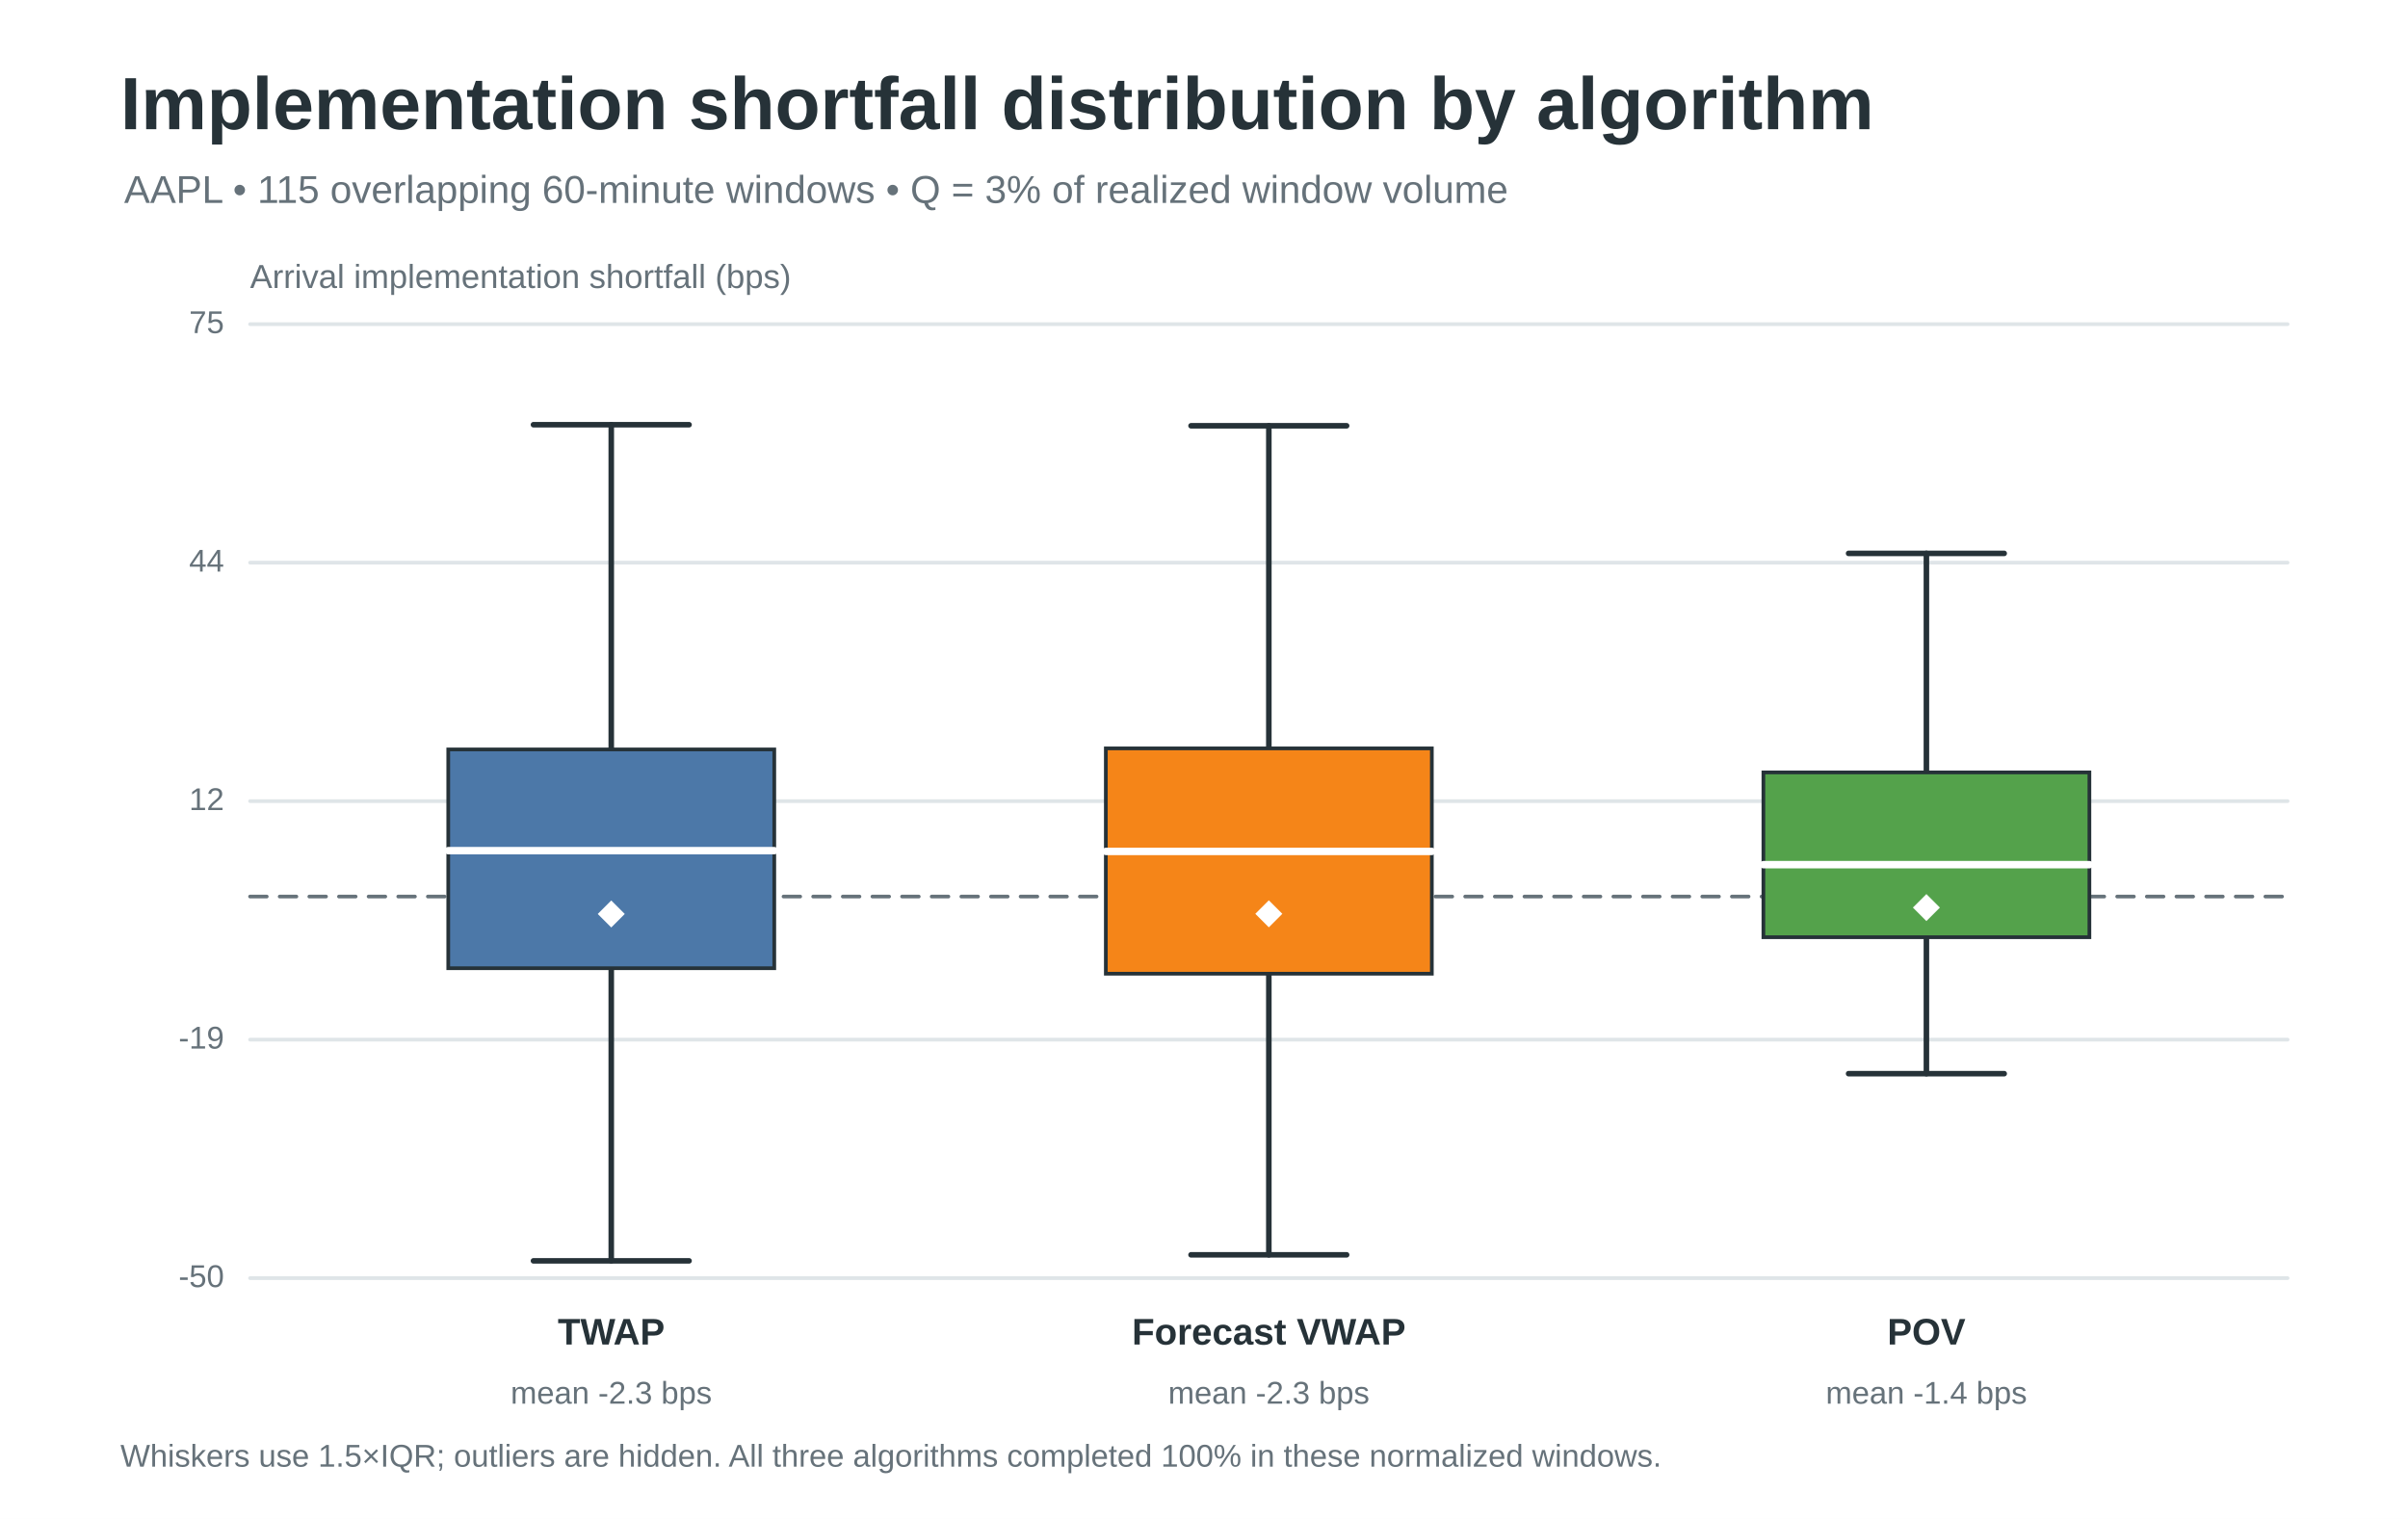
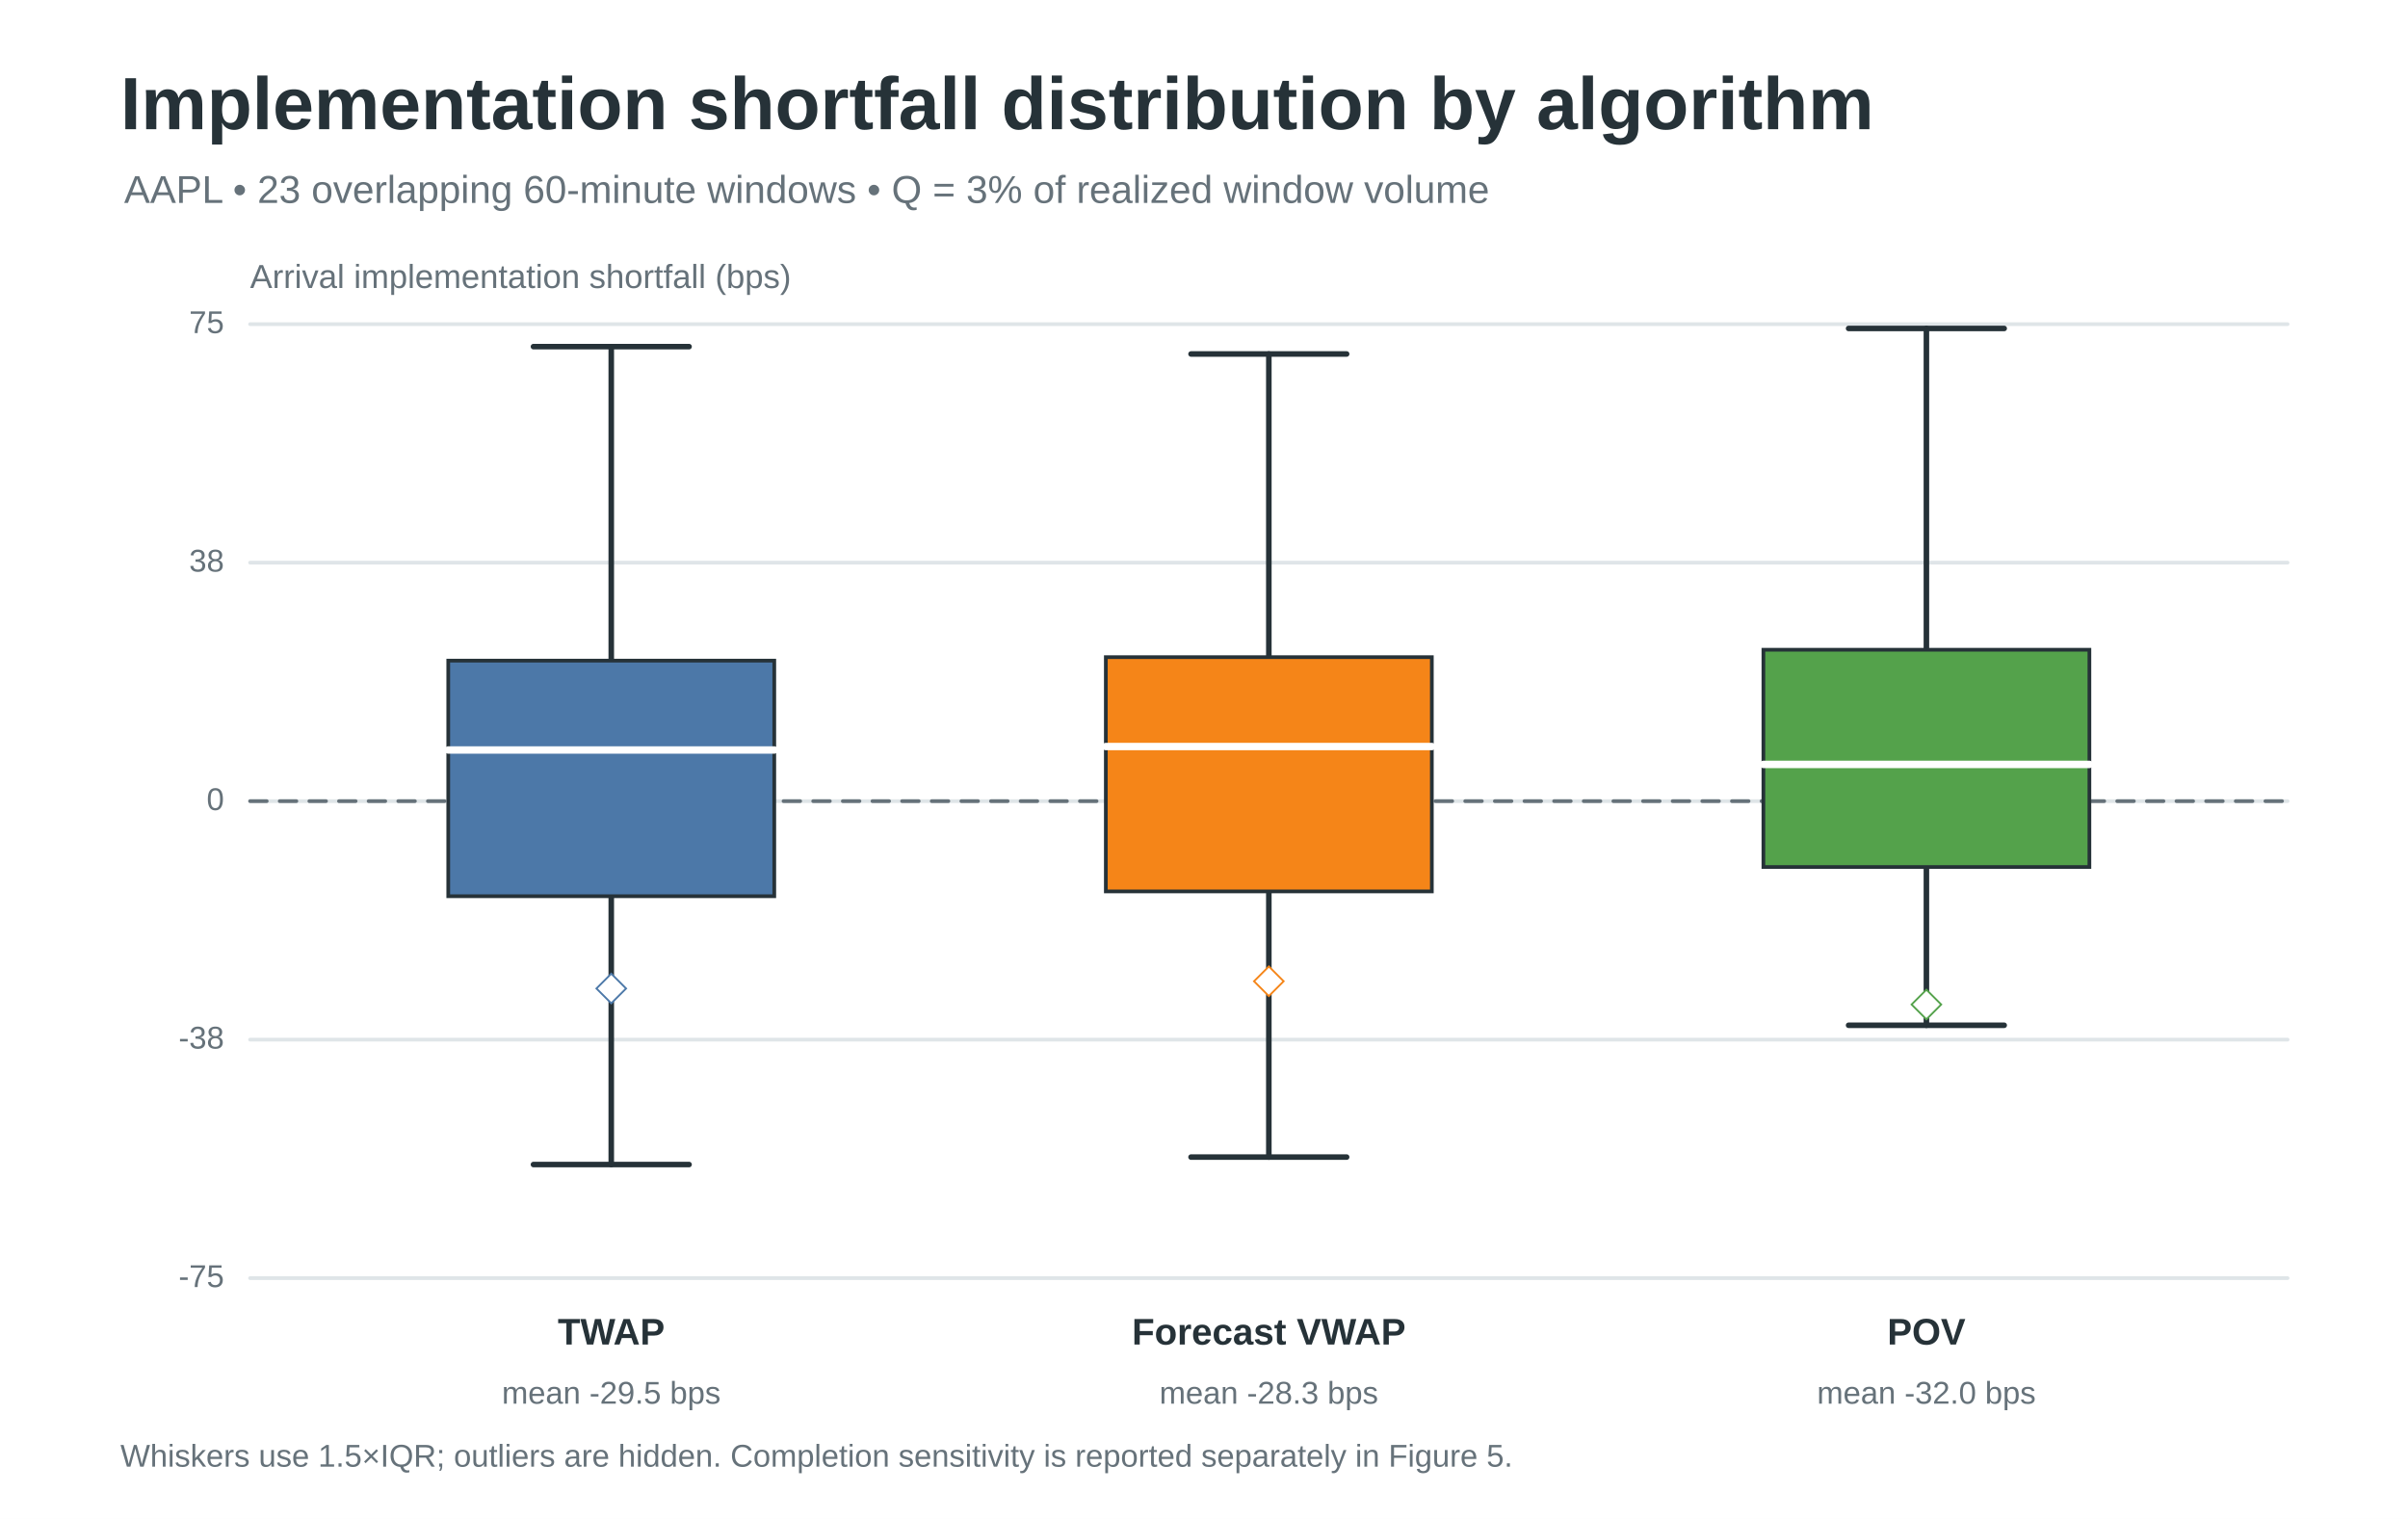
<svg xmlns="http://www.w3.org/2000/svg" width="1300" height="820" viewBox="0 0 1300 820">
  <rect width="1300" height="820" fill="#FFFFFF" />
  <text x="65.00" y="42.00" fill="#263238" font-family="Arial, sans-serif" font-size="40" font-weight="700" text-anchor="start" dominant-baseline="hanging">Implementation shortfall distribution by algorithm</text>
-   <text x="67.00" y="95.00" fill="#66727A" font-family="Arial, sans-serif" font-size="21" font-weight="400" text-anchor="start" dominant-baseline="hanging">AAPL • 115 overlapping 60-minute windows • Q = 3% of realized window volume</text>
+   <text x="67.00" y="95.00" fill="#66727A" font-family="Arial, sans-serif" font-size="21" font-weight="400" text-anchor="start" dominant-baseline="hanging">AAPL • 23 overlapping 60-minute windows • Q = 3% of realized window volume</text>
  <text x="135.00" y="143.00" fill="#66727A" font-family="Arial, sans-serif" font-size="18" font-weight="400" text-anchor="start" dominant-baseline="hanging">Arrival implementation shortfall (bps)</text>
  <line x1="135.00" y1="690.00" x2="1235.00" y2="690.00" stroke="#DFE5E8" stroke-width="2" stroke-linecap="round" />
-   <text x="121.00" y="690.00" fill="#66727A" font-family="Arial, sans-serif" font-size="17" font-weight="400" text-anchor="end" dominant-baseline="middle">-50</text>
+   <text x="121.00" y="690.00" fill="#66727A" font-family="Arial, sans-serif" font-size="17" font-weight="400" text-anchor="end" dominant-baseline="middle">-75</text>
  <line x1="135.00" y1="561.25" x2="1235.00" y2="561.25" stroke="#DFE5E8" stroke-width="2" stroke-linecap="round" />
-   <text x="121.00" y="561.25" fill="#66727A" font-family="Arial, sans-serif" font-size="17" font-weight="400" text-anchor="end" dominant-baseline="middle">-19</text>
+   <text x="121.00" y="561.25" fill="#66727A" font-family="Arial, sans-serif" font-size="17" font-weight="400" text-anchor="end" dominant-baseline="middle">-38</text>
  <line x1="135.00" y1="432.50" x2="1235.00" y2="432.50" stroke="#DFE5E8" stroke-width="2" stroke-linecap="round" />
-   <text x="121.00" y="432.50" fill="#66727A" font-family="Arial, sans-serif" font-size="17" font-weight="400" text-anchor="end" dominant-baseline="middle">12</text>
+   <text x="121.00" y="432.50" fill="#66727A" font-family="Arial, sans-serif" font-size="17" font-weight="400" text-anchor="end" dominant-baseline="middle">0</text>
  <line x1="135.00" y1="303.75" x2="1235.00" y2="303.75" stroke="#DFE5E8" stroke-width="2" stroke-linecap="round" />
-   <text x="121.00" y="303.75" fill="#66727A" font-family="Arial, sans-serif" font-size="17" font-weight="400" text-anchor="end" dominant-baseline="middle">44</text>
+   <text x="121.00" y="303.75" fill="#66727A" font-family="Arial, sans-serif" font-size="17" font-weight="400" text-anchor="end" dominant-baseline="middle">38</text>
  <line x1="135.00" y1="175.00" x2="1235.00" y2="175.00" stroke="#DFE5E8" stroke-width="2" stroke-linecap="round" />
  <text x="121.00" y="175.00" fill="#66727A" font-family="Arial, sans-serif" font-size="17" font-weight="400" text-anchor="end" dominant-baseline="middle">75</text>
-   <line x1="135.00" y1="484.00" x2="1235.00" y2="484.00" stroke="#66727A" stroke-width="2" stroke-linecap="round" stroke-dasharray="9 7" />
-   <line x1="330.00" y1="680.68" x2="330.00" y2="229.28" stroke="#263238" stroke-width="3" stroke-linecap="round" />
-   <line x1="288.00" y1="680.68" x2="372.00" y2="680.68" stroke="#263238" stroke-width="3" stroke-linecap="round" />
-   <line x1="288.00" y1="229.28" x2="372.00" y2="229.28" stroke="#263238" stroke-width="3" stroke-linecap="round" />
-   <rect x="242.00" y="404.59" width="176.00" height="118.11" fill="#4C78A8" stroke="#263238" stroke-width="2" />
-   <line x1="242.00" y1="459.23" x2="418.00" y2="459.23" stroke="#FFFFFF" stroke-width="4" stroke-linecap="round" />
-   <polygon points="330.00,485.41 322.00,493.41 330.00,501.41 338.00,493.41" fill="#FFFFFF" stroke="#4C78A8" stroke-width="1" />
+   <line x1="135.00" y1="432.50" x2="1235.00" y2="432.50" stroke="#66727A" stroke-width="2" stroke-linecap="round" stroke-dasharray="9 7" />
+   <line x1="330.00" y1="628.68" x2="330.00" y2="187.13" stroke="#263238" stroke-width="3" stroke-linecap="round" />
+   <line x1="288.00" y1="628.68" x2="372.00" y2="628.68" stroke="#263238" stroke-width="3" stroke-linecap="round" />
+   <line x1="288.00" y1="187.13" x2="372.00" y2="187.13" stroke="#263238" stroke-width="3" stroke-linecap="round" />
+   <rect x="242.00" y="356.64" width="176.00" height="127.19" fill="#4C78A8" stroke="#263238" stroke-width="2" />
+   <line x1="242.00" y1="404.88" x2="418.00" y2="404.88" stroke="#FFFFFF" stroke-width="4" stroke-linecap="round" />
+   <polygon points="330.00,525.65 322.00,533.65 330.00,541.65 338.00,533.65" fill="#FFFFFF" stroke="#4C78A8" stroke-width="1" />
  <text x="330.00" y="712.00" fill="#263238" font-family="Arial, sans-serif" font-size="20" font-weight="700" text-anchor="middle" dominant-baseline="hanging">TWAP</text>
-   <text x="330.00" y="746.00" fill="#66727A" font-family="Arial, sans-serif" font-size="17" font-weight="400" text-anchor="middle" dominant-baseline="hanging">mean -2.3 bps</text>
-   <line x1="685.00" y1="677.42" x2="685.00" y2="229.86" stroke="#263238" stroke-width="3" stroke-linecap="round" />
-   <line x1="643.00" y1="677.42" x2="727.00" y2="677.42" stroke="#263238" stroke-width="3" stroke-linecap="round" />
-   <line x1="643.00" y1="229.86" x2="727.00" y2="229.86" stroke="#263238" stroke-width="3" stroke-linecap="round" />
-   <rect x="597.00" y="404.02" width="176.00" height="121.64" fill="#F58518" stroke="#263238" stroke-width="2" />
-   <line x1="597.00" y1="459.64" x2="773.00" y2="459.64" stroke="#FFFFFF" stroke-width="4" stroke-linecap="round" />
-   <polygon points="685.00,485.33 677.00,493.33 685.00,501.33 693.00,493.33" fill="#FFFFFF" stroke="#F58518" stroke-width="1" />
+   <text x="330.00" y="746.00" fill="#66727A" font-family="Arial, sans-serif" font-size="17" font-weight="400" text-anchor="middle" dominant-baseline="hanging">mean -29.5 bps</text>
+   <line x1="685.00" y1="624.66" x2="685.00" y2="191.10" stroke="#263238" stroke-width="3" stroke-linecap="round" />
+   <line x1="643.00" y1="624.66" x2="727.00" y2="624.66" stroke="#263238" stroke-width="3" stroke-linecap="round" />
+   <line x1="643.00" y1="191.10" x2="727.00" y2="191.10" stroke="#263238" stroke-width="3" stroke-linecap="round" />
+   <rect x="597.00" y="354.77" width="176.00" height="126.46" fill="#F58518" stroke="#263238" stroke-width="2" />
+   <line x1="597.00" y1="403.02" x2="773.00" y2="403.02" stroke="#FFFFFF" stroke-width="4" stroke-linecap="round" />
+   <polygon points="685.00,521.74 677.00,529.74 685.00,537.74 693.00,529.74" fill="#FFFFFF" stroke="#F58518" stroke-width="1" />
  <text x="685.00" y="712.00" fill="#263238" font-family="Arial, sans-serif" font-size="20" font-weight="700" text-anchor="middle" dominant-baseline="hanging">Forecast VWAP</text>
-   <text x="685.00" y="746.00" fill="#66727A" font-family="Arial, sans-serif" font-size="17" font-weight="400" text-anchor="middle" dominant-baseline="hanging">mean -2.3 bps</text>
-   <line x1="1040.00" y1="579.62" x2="1040.00" y2="298.75" stroke="#263238" stroke-width="3" stroke-linecap="round" />
-   <line x1="998.00" y1="579.62" x2="1082.00" y2="579.62" stroke="#263238" stroke-width="3" stroke-linecap="round" />
-   <line x1="998.00" y1="298.75" x2="1082.00" y2="298.75" stroke="#263238" stroke-width="3" stroke-linecap="round" />
-   <rect x="952.00" y="416.99" width="176.00" height="88.97" fill="#54A24B" stroke="#263238" stroke-width="2" />
-   <line x1="952.00" y1="466.79" x2="1128.00" y2="466.79" stroke="#FFFFFF" stroke-width="4" stroke-linecap="round" />
-   <polygon points="1040.00,481.96 1032.00,489.96 1040.00,497.96 1048.00,489.96" fill="#FFFFFF" stroke="#54A24B" stroke-width="1" />
+   <text x="685.00" y="746.00" fill="#66727A" font-family="Arial, sans-serif" font-size="17" font-weight="400" text-anchor="middle" dominant-baseline="hanging">mean -28.3 bps</text>
+   <line x1="1040.00" y1="553.50" x2="1040.00" y2="177.32" stroke="#263238" stroke-width="3" stroke-linecap="round" />
+   <line x1="998.00" y1="553.50" x2="1082.00" y2="553.50" stroke="#263238" stroke-width="3" stroke-linecap="round" />
+   <line x1="998.00" y1="177.32" x2="1082.00" y2="177.32" stroke="#263238" stroke-width="3" stroke-linecap="round" />
+   <rect x="952.00" y="350.77" width="176.00" height="117.30" fill="#54A24B" stroke="#263238" stroke-width="2" />
+   <line x1="952.00" y1="412.67" x2="1128.00" y2="412.67" stroke="#FFFFFF" stroke-width="4" stroke-linecap="round" />
+   <polygon points="1040.00,534.29 1032.00,542.29 1040.00,550.29 1048.00,542.29" fill="#FFFFFF" stroke="#54A24B" stroke-width="1" />
  <text x="1040.00" y="712.00" fill="#263238" font-family="Arial, sans-serif" font-size="20" font-weight="700" text-anchor="middle" dominant-baseline="hanging">POV</text>
-   <text x="1040.00" y="746.00" fill="#66727A" font-family="Arial, sans-serif" font-size="17" font-weight="400" text-anchor="middle" dominant-baseline="hanging">mean -1.4 bps</text>
-   <text x="65.00" y="780.00" fill="#66727A" font-family="Arial, sans-serif" font-size="17" font-weight="400" text-anchor="start" dominant-baseline="hanging">Whiskers use 1.5×IQR; outliers are hidden. All three algorithms completed 100% in these normalized windows.</text>
+   <text x="1040.00" y="746.00" fill="#66727A" font-family="Arial, sans-serif" font-size="17" font-weight="400" text-anchor="middle" dominant-baseline="hanging">mean -32.0 bps</text>
+   <text x="65.00" y="780.00" fill="#66727A" font-family="Arial, sans-serif" font-size="17" font-weight="400" text-anchor="start" dominant-baseline="hanging">Whiskers use 1.5×IQR; outliers are hidden. Completion sensitivity is reported separately in Figure 5.</text>
</svg>
